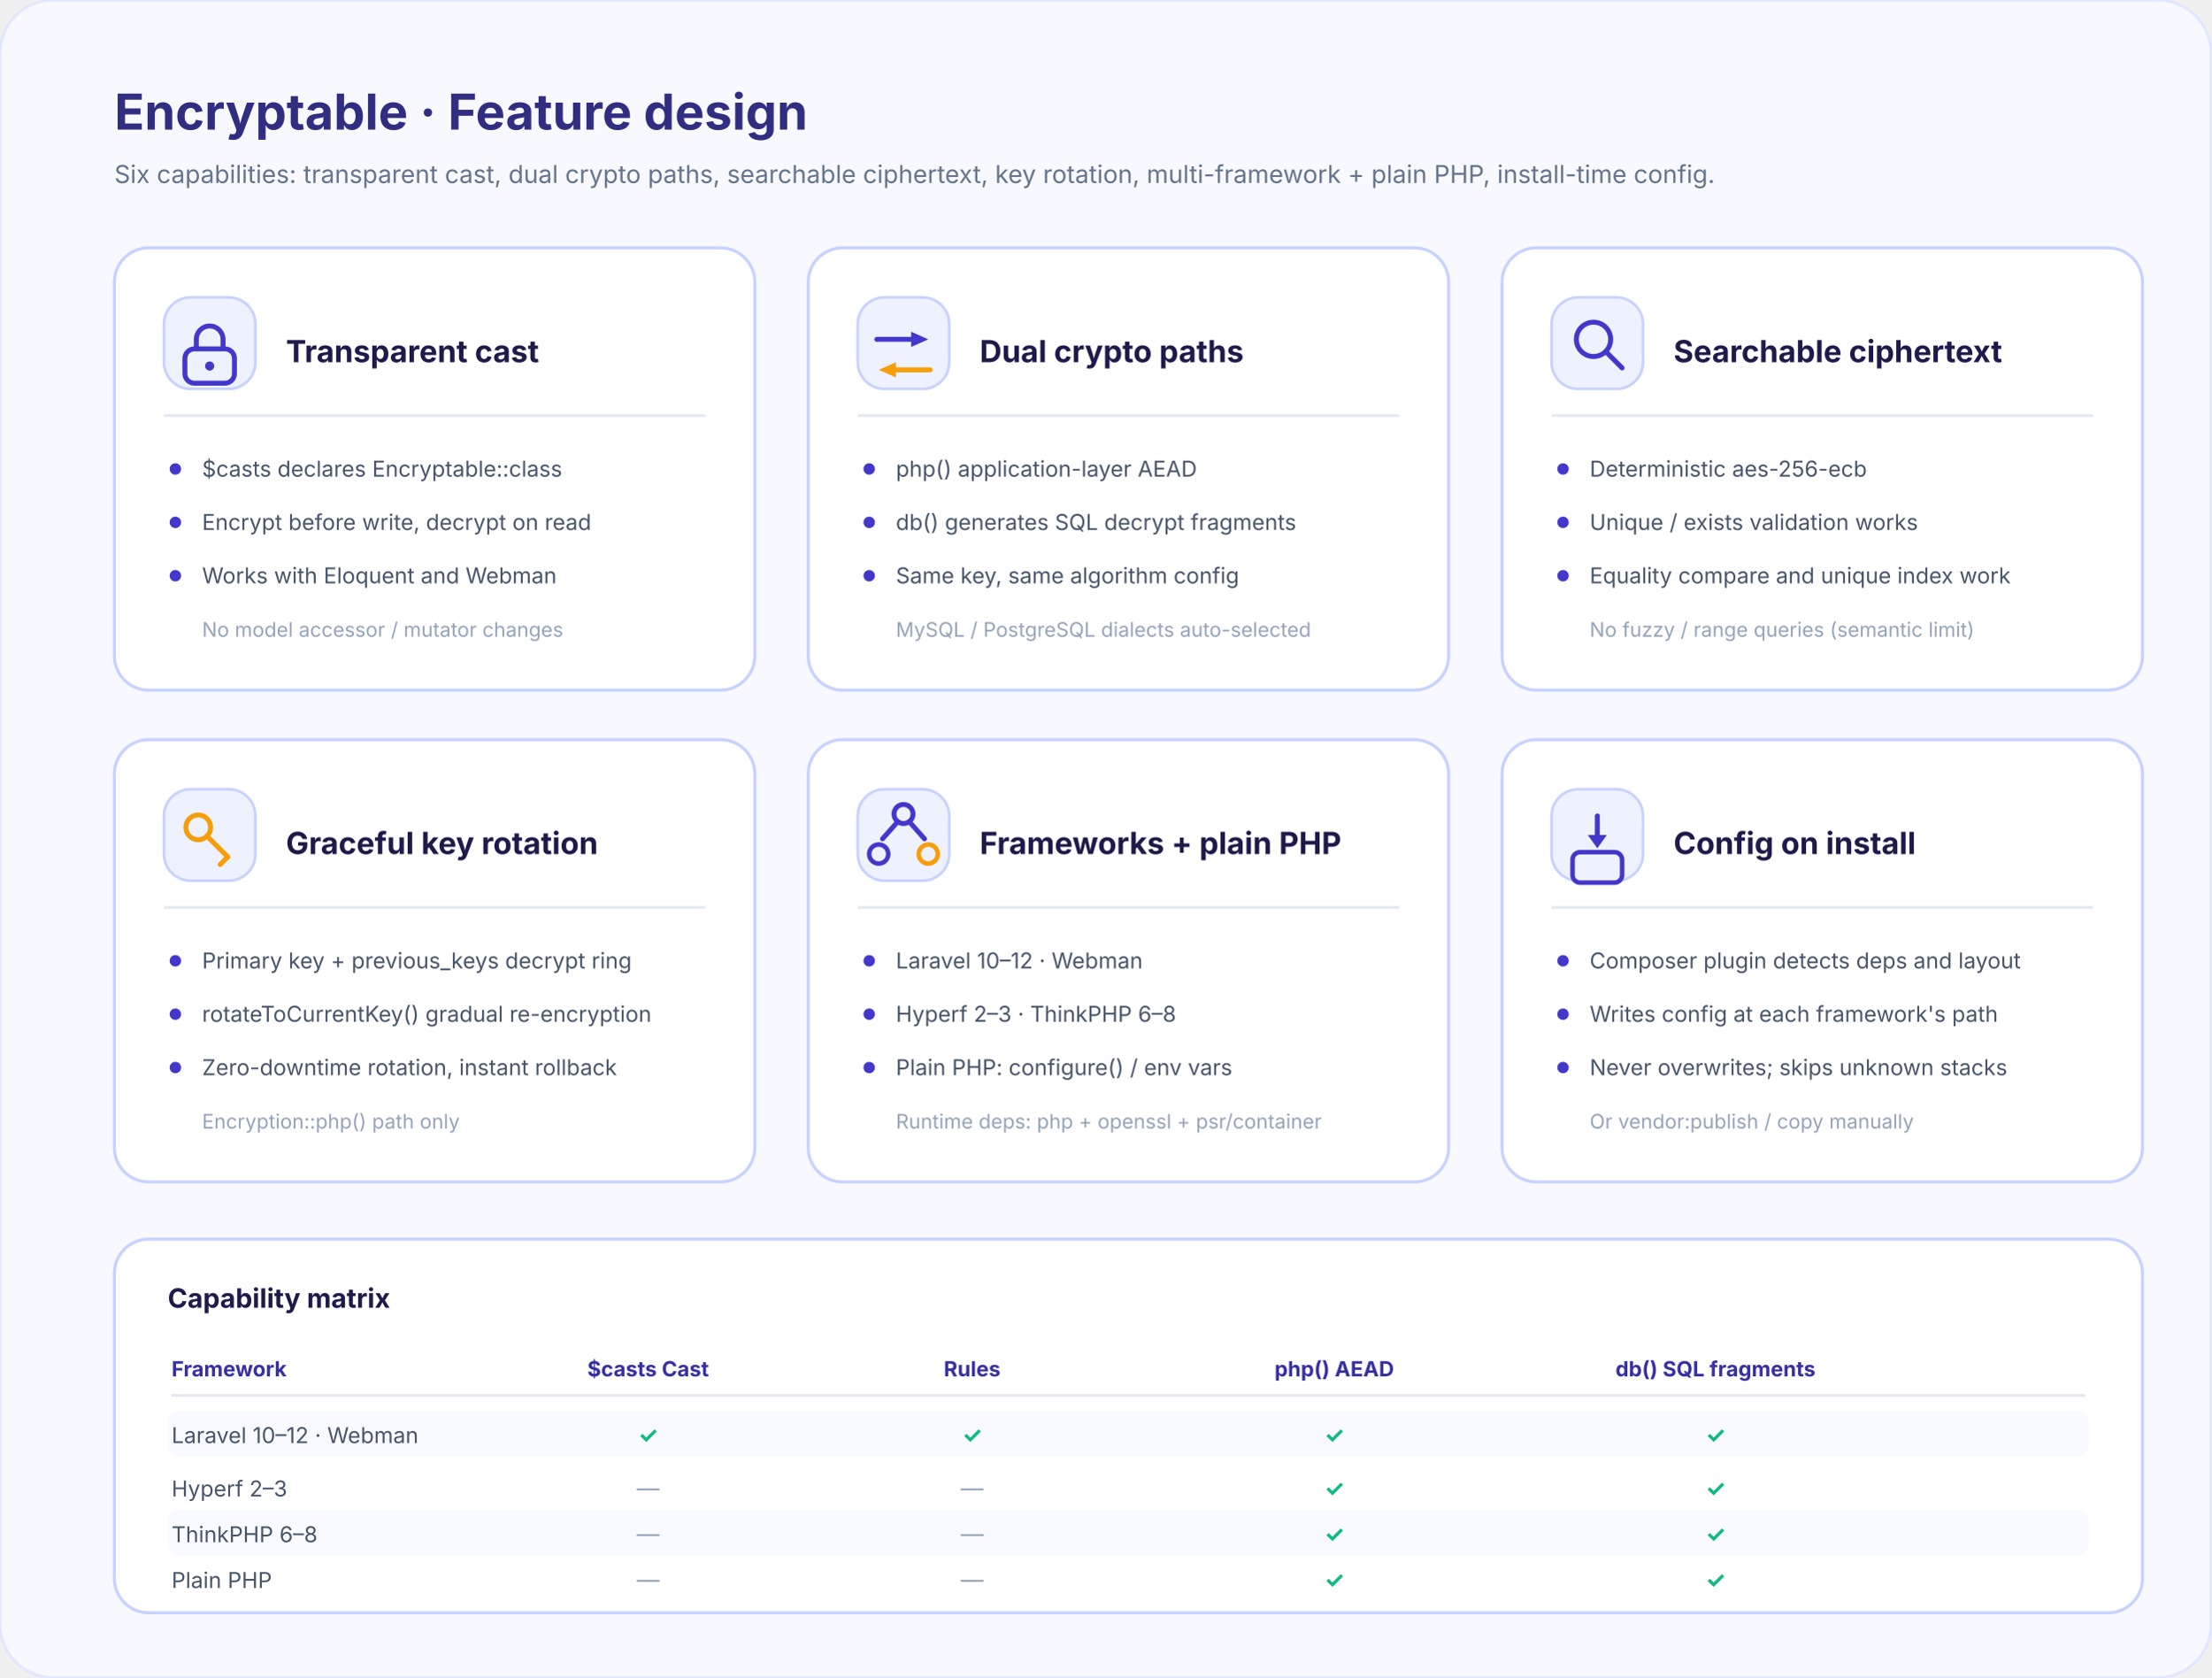
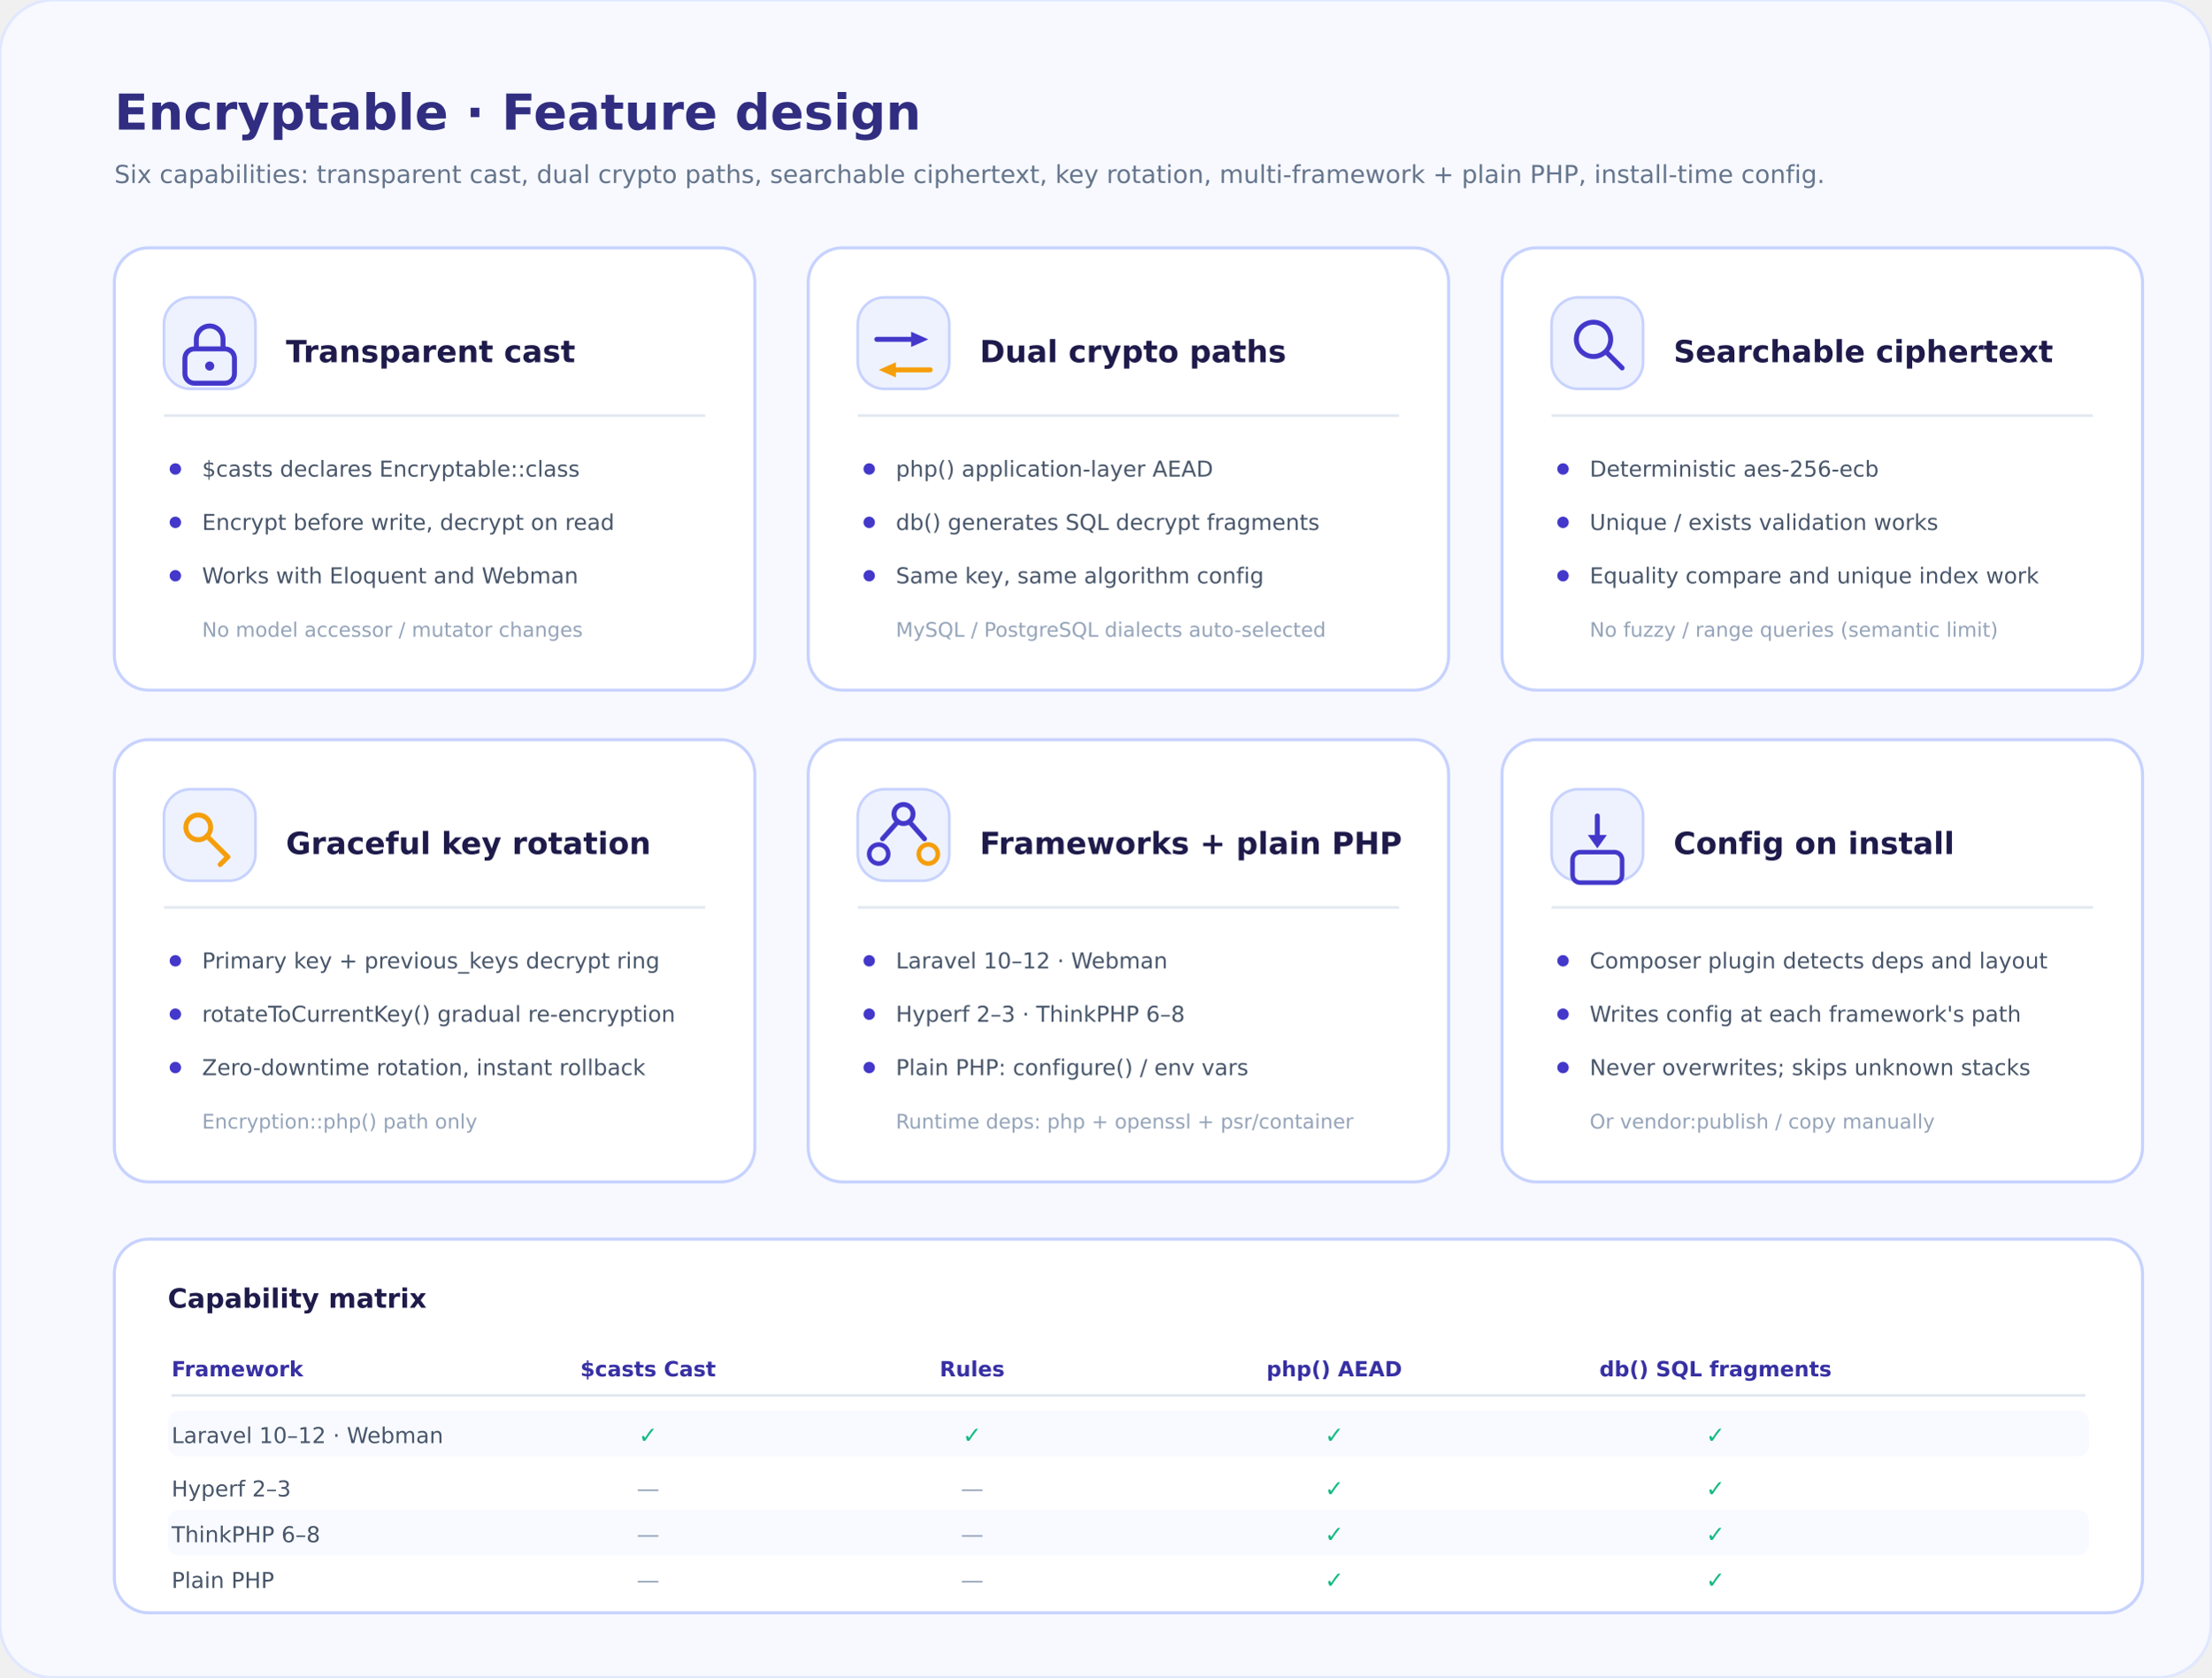
- <svg xmlns="http://www.w3.org/2000/svg" viewBox="0 0 1160 880" role="img" aria-labelledby="featTitle featDesc" font-family="ui-sans-serif,-apple-system,'Segoe UI','Noto Sans SC','Microsoft YaHei',sans-serif">
+ <svg xmlns="http://www.w3.org/2000/svg" viewBox="0 0 1160 880" role="img" aria-labelledby="featTitle featDesc" font-family="'Noto Sans SC','Source Han Sans SC','Source Han Sans CN','DejaVu Sans','Liberation Sans',sans-serif">
  <defs>
    <style>
      .t   { font-size: 16px; font-weight: 700; fill: #1E1B4B }
      .b   { font-size: 11.5px; fill: #475569 }
      .n   { font-size: 10.5px; fill: #94A3B8 }
      .hd  { font-size: 11px; font-weight: 700; fill: #3730A3 }
      .cell{ font-size: 11.5px; fill: #475569 }
      .card{ fill: #FFFFFF; stroke: #C7D2FE; stroke-width: 1.6 }
      .badge{ fill: #EEF2FF; stroke: #C7D2FE; stroke-width: 1.4 }
      .ic  { fill: none; stroke: #4338CA; stroke-width: 2.6; stroke-linecap: round; stroke-linejoin: round }
      .icg { fill: none; stroke: #F59E0B; stroke-width: 2.6; stroke-linecap: round; stroke-linejoin: round }
      .icf { fill: #4338CA }
      .icgf{ fill: #F59E0B }
    </style>
  </defs>
  <rect width="1160" height="880" rx="28" fill="#F7F9FF" stroke="#E0E7FF" stroke-width="1.5" />
  <text x="60" y="68" font-size="26" font-weight="700" fill="#312E81">Encryptable · Feature design</text>
  <text x="60" y="96" font-size="13" fill="#64748B">Six capabilities: transparent cast, dual crypto paths, searchable ciphertext, key rotation, multi-framework + plain PHP, install-time config.</text>
  <rect class="card" x="60" y="130" width="336" height="232" rx="18" />
  <rect class="badge" x="86" y="156" width="48" height="48" rx="14" />
  <path class="ic" d="M103 184 v-6 a7 7 0 0 1 14 0 v6" />
  <rect x="97" y="183" width="26" height="18" rx="5" fill="#EEF2FF" stroke="#4338CA" stroke-width="2.6" />
  <circle class="icf" cx="110" cy="192" r="2.4" />
  <text class="t" x="150" y="190">Transparent cast</text>
  <line x1="86" y1="218" x2="370" y2="218" stroke="#E2E8F0" stroke-width="1.4" />
  <circle class="icf" cx="92" cy="246" r="3" />
  <text class="b" x="106" y="250">$casts declares Encryptable::class</text>
  <circle class="icf" cx="92" cy="274" r="3" />
  <text class="b" x="106" y="278">Encrypt before write, decrypt on read</text>
  <circle class="icf" cx="92" cy="302" r="3" />
  <text class="b" x="106" y="306">Works with Eloquent and Webman</text>
  <text class="n" x="106" y="334">No model accessor / mutator changes</text>
  <rect class="card" x="424" y="130" width="336" height="232" rx="18" />
  <rect class="badge" x="450" y="156" width="48" height="48" rx="14" />
  <path class="ic" d="M460 178 h18" />
  <path class="icf" d="M478 174 l9 4 l-9 4 z" />
  <path class="icg" d="M488 194 h-18" />
  <path class="icgf" d="M470 190 l-9 4 l9 4 z" />
  <text class="t" x="514" y="190">Dual crypto paths</text>
  <line x1="450" y1="218" x2="734" y2="218" stroke="#E2E8F0" stroke-width="1.4" />
  <circle class="icf" cx="456" cy="246" r="3" />
  <text class="b" x="470" y="250">php() application-layer AEAD</text>
  <circle class="icf" cx="456" cy="274" r="3" />
  <text class="b" x="470" y="278">db() generates SQL decrypt fragments</text>
  <circle class="icf" cx="456" cy="302" r="3" />
  <text class="b" x="470" y="306">Same key, same algorithm config</text>
  <text class="n" x="470" y="334">MySQL / PostgreSQL dialects auto-selected</text>
  <rect class="card" x="788" y="130" width="336" height="232" rx="18" />
  <rect class="badge" x="814" y="156" width="48" height="48" rx="14" />
  <circle class="ic" cx="836" cy="178" r="9" />
  <path class="ic" d="M843 185 l8 8" />
  <text class="t" x="878" y="190">Searchable ciphertext</text>
  <line x1="814" y1="218" x2="1098" y2="218" stroke="#E2E8F0" stroke-width="1.4" />
  <circle class="icf" cx="820" cy="246" r="3" />
  <text class="b" x="834" y="250">Deterministic aes-256-ecb</text>
  <circle class="icf" cx="820" cy="274" r="3" />
  <text class="b" x="834" y="278">Unique / exists validation works</text>
  <circle class="icf" cx="820" cy="302" r="3" />
  <text class="b" x="834" y="306">Equality compare and unique index work</text>
  <text class="n" x="834" y="334">No fuzzy / range queries (semantic limit)</text>
  <rect class="card" x="60" y="388" width="336" height="232" rx="18" />
  <rect class="badge" x="86" y="414" width="48" height="48" rx="14" />
  <circle class="icg" cx="104" cy="434" r="6.5" />
  <path class="icg" d="M108.5 438.5 l11 11" />
  <path class="icg" d="M119.5 449.5 l-4 4" />
  <text class="t" x="150" y="448">Graceful key rotation</text>
  <line x1="86" y1="476" x2="370" y2="476" stroke="#E2E8F0" stroke-width="1.4" />
  <circle class="icf" cx="92" cy="504" r="3" />
  <text class="b" x="106" y="508">Primary key + previous_keys decrypt ring</text>
  <circle class="icf" cx="92" cy="532" r="3" />
  <text class="b" x="106" y="536">rotateToCurrentKey() gradual re-encryption</text>
  <circle class="icf" cx="92" cy="560" r="3" />
  <text class="b" x="106" y="564">Zero-downtime rotation, instant rollback</text>
  <text class="n" x="106" y="592">Encryption::php() path only</text>
  <rect class="card" x="424" y="388" width="336" height="232" rx="18" />
  <rect class="badge" x="450" y="414" width="48" height="48" rx="14" />
  <circle class="ic" cx="474" cy="427" r="5" />
  <path class="ic" d="M471 431 l-8 9 M477 431 l8 9" />
  <circle cx="461" cy="448" r="5" fill="#EEF2FF" stroke="#4338CA" stroke-width="2.4" />
  <circle cx="487" cy="448" r="5" fill="#EEF2FF" stroke="#F59E0B" stroke-width="2.4" />
  <text class="t" x="514" y="448">Frameworks + plain PHP</text>
  <line x1="450" y1="476" x2="734" y2="476" stroke="#E2E8F0" stroke-width="1.4" />
  <circle class="icf" cx="456" cy="504" r="3" />
  <text class="b" x="470" y="508">Laravel 10–12 · Webman</text>
  <circle class="icf" cx="456" cy="532" r="3" />
  <text class="b" x="470" y="536">Hyperf 2–3 · ThinkPHP 6–8</text>
  <circle class="icf" cx="456" cy="560" r="3" />
  <text class="b" x="470" y="564">Plain PHP: configure() / env vars</text>
  <text class="n" x="470" y="592">Runtime deps: php + openssl + psr/container</text>
  <rect class="card" x="788" y="388" width="336" height="232" rx="18" />
  <rect class="badge" x="814" y="414" width="48" height="48" rx="14" />
  <path class="ic" d="M838 428 v10" />
  <path class="icf" d="M833 438 l5 7 l5 -7 z" />
  <rect x="825" y="447" width="26" height="16" rx="4" fill="#EEF2FF" stroke="#4338CA" stroke-width="2.4" />
  <text class="t" x="878" y="448">Config on install</text>
  <line x1="814" y1="476" x2="1098" y2="476" stroke="#E2E8F0" stroke-width="1.4" />
  <circle class="icf" cx="820" cy="504" r="3" />
  <text class="b" x="834" y="508">Composer plugin detects deps and layout</text>
  <circle class="icf" cx="820" cy="532" r="3" />
  <text class="b" x="834" y="536">Writes config at each framework's path</text>
  <circle class="icf" cx="820" cy="560" r="3" />
  <text class="b" x="834" y="564">Never overwrites; skips unknown stacks</text>
  <text class="n" x="834" y="592">Or vendor:publish / copy manually</text>
  <rect class="card" x="60" y="650" width="1064" height="196" rx="18" />
  <text x="88" y="686" font-size="14" font-weight="700" fill="#1E1B4B">Capability matrix</text>
  <text class="hd" x="90" y="722">Framework</text>
  <text class="hd" x="340" y="722" text-anchor="middle">$casts Cast</text>
  <text class="hd" x="510" y="722" text-anchor="middle">Rules</text>
  <text class="hd" x="700" y="722" text-anchor="middle">php() AEAD</text>
  <text class="hd" x="900" y="722" text-anchor="middle">db() SQL fragments</text>
  <line x1="90" y1="732" x2="1094" y2="732" stroke="#E2E8F0" stroke-width="1.4" />
  <rect x="88" y="740" width="1008" height="24" rx="6" fill="#F8FAFF" />
  <text class="cell" x="90" y="757">Laravel 10–12 · Webman</text>
  <text x="340" y="757" text-anchor="middle" font-size="12" font-weight="700" fill="#10B981">✓</text>
  <text x="510" y="757" text-anchor="middle" font-size="12" font-weight="700" fill="#10B981">✓</text>
  <text x="700" y="757" text-anchor="middle" font-size="12" font-weight="700" fill="#10B981">✓</text>
  <text x="900" y="757" text-anchor="middle" font-size="12" font-weight="700" fill="#10B981">✓</text>
  <text class="cell" x="90" y="785">Hyperf 2–3</text>
  <text x="340" y="785" text-anchor="middle" font-size="12" fill="#94A3B8">—</text>
  <text x="510" y="785" text-anchor="middle" font-size="12" fill="#94A3B8">—</text>
  <text x="700" y="785" text-anchor="middle" font-size="12" font-weight="700" fill="#10B981">✓</text>
  <text x="900" y="785" text-anchor="middle" font-size="12" font-weight="700" fill="#10B981">✓</text>
  <rect x="88" y="792" width="1008" height="24" rx="6" fill="#F8FAFF" />
  <text class="cell" x="90" y="809">ThinkPHP 6–8</text>
  <text x="340" y="809" text-anchor="middle" font-size="12" fill="#94A3B8">—</text>
  <text x="510" y="809" text-anchor="middle" font-size="12" fill="#94A3B8">—</text>
  <text x="700" y="809" text-anchor="middle" font-size="12" font-weight="700" fill="#10B981">✓</text>
  <text x="900" y="809" text-anchor="middle" font-size="12" font-weight="700" fill="#10B981">✓</text>
  <text class="cell" x="90" y="833">Plain PHP</text>
  <text x="340" y="833" text-anchor="middle" font-size="12" fill="#94A3B8">—</text>
  <text x="510" y="833" text-anchor="middle" font-size="12" fill="#94A3B8">—</text>
  <text x="700" y="833" text-anchor="middle" font-size="12" font-weight="700" fill="#10B981">✓</text>
  <text x="900" y="833" text-anchor="middle" font-size="12" font-weight="700" fill="#10B981">✓</text>
</svg>
